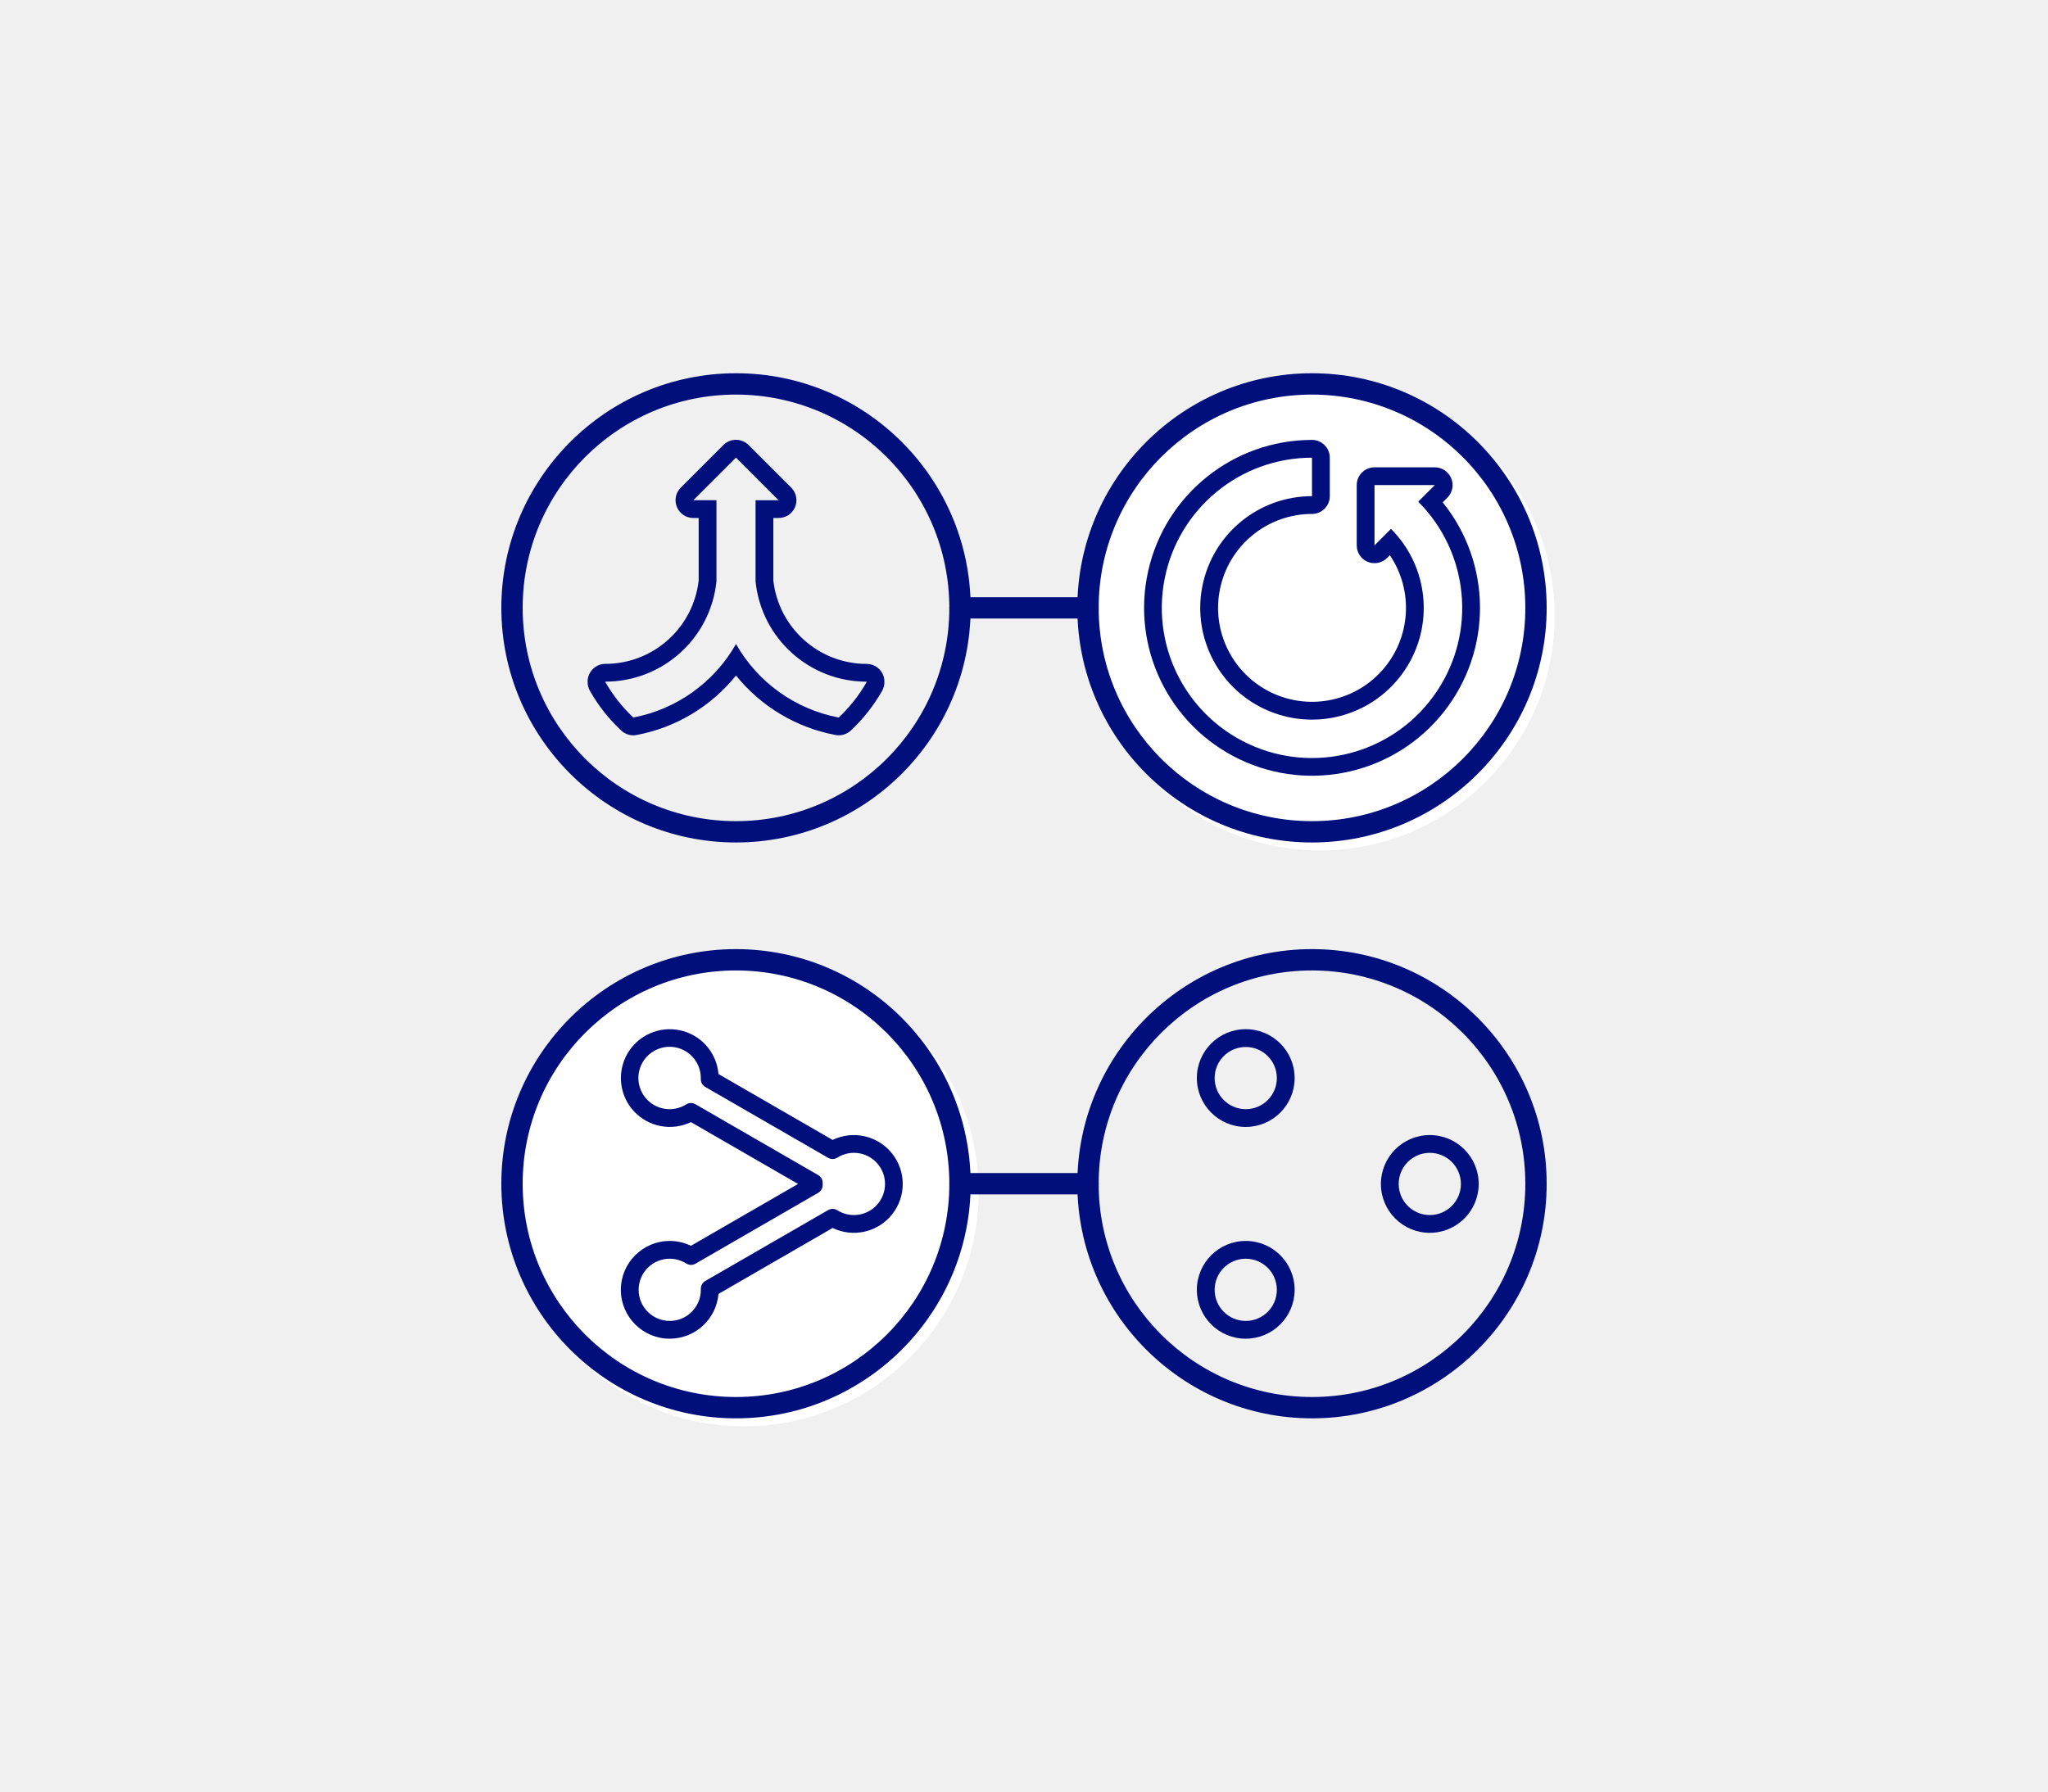
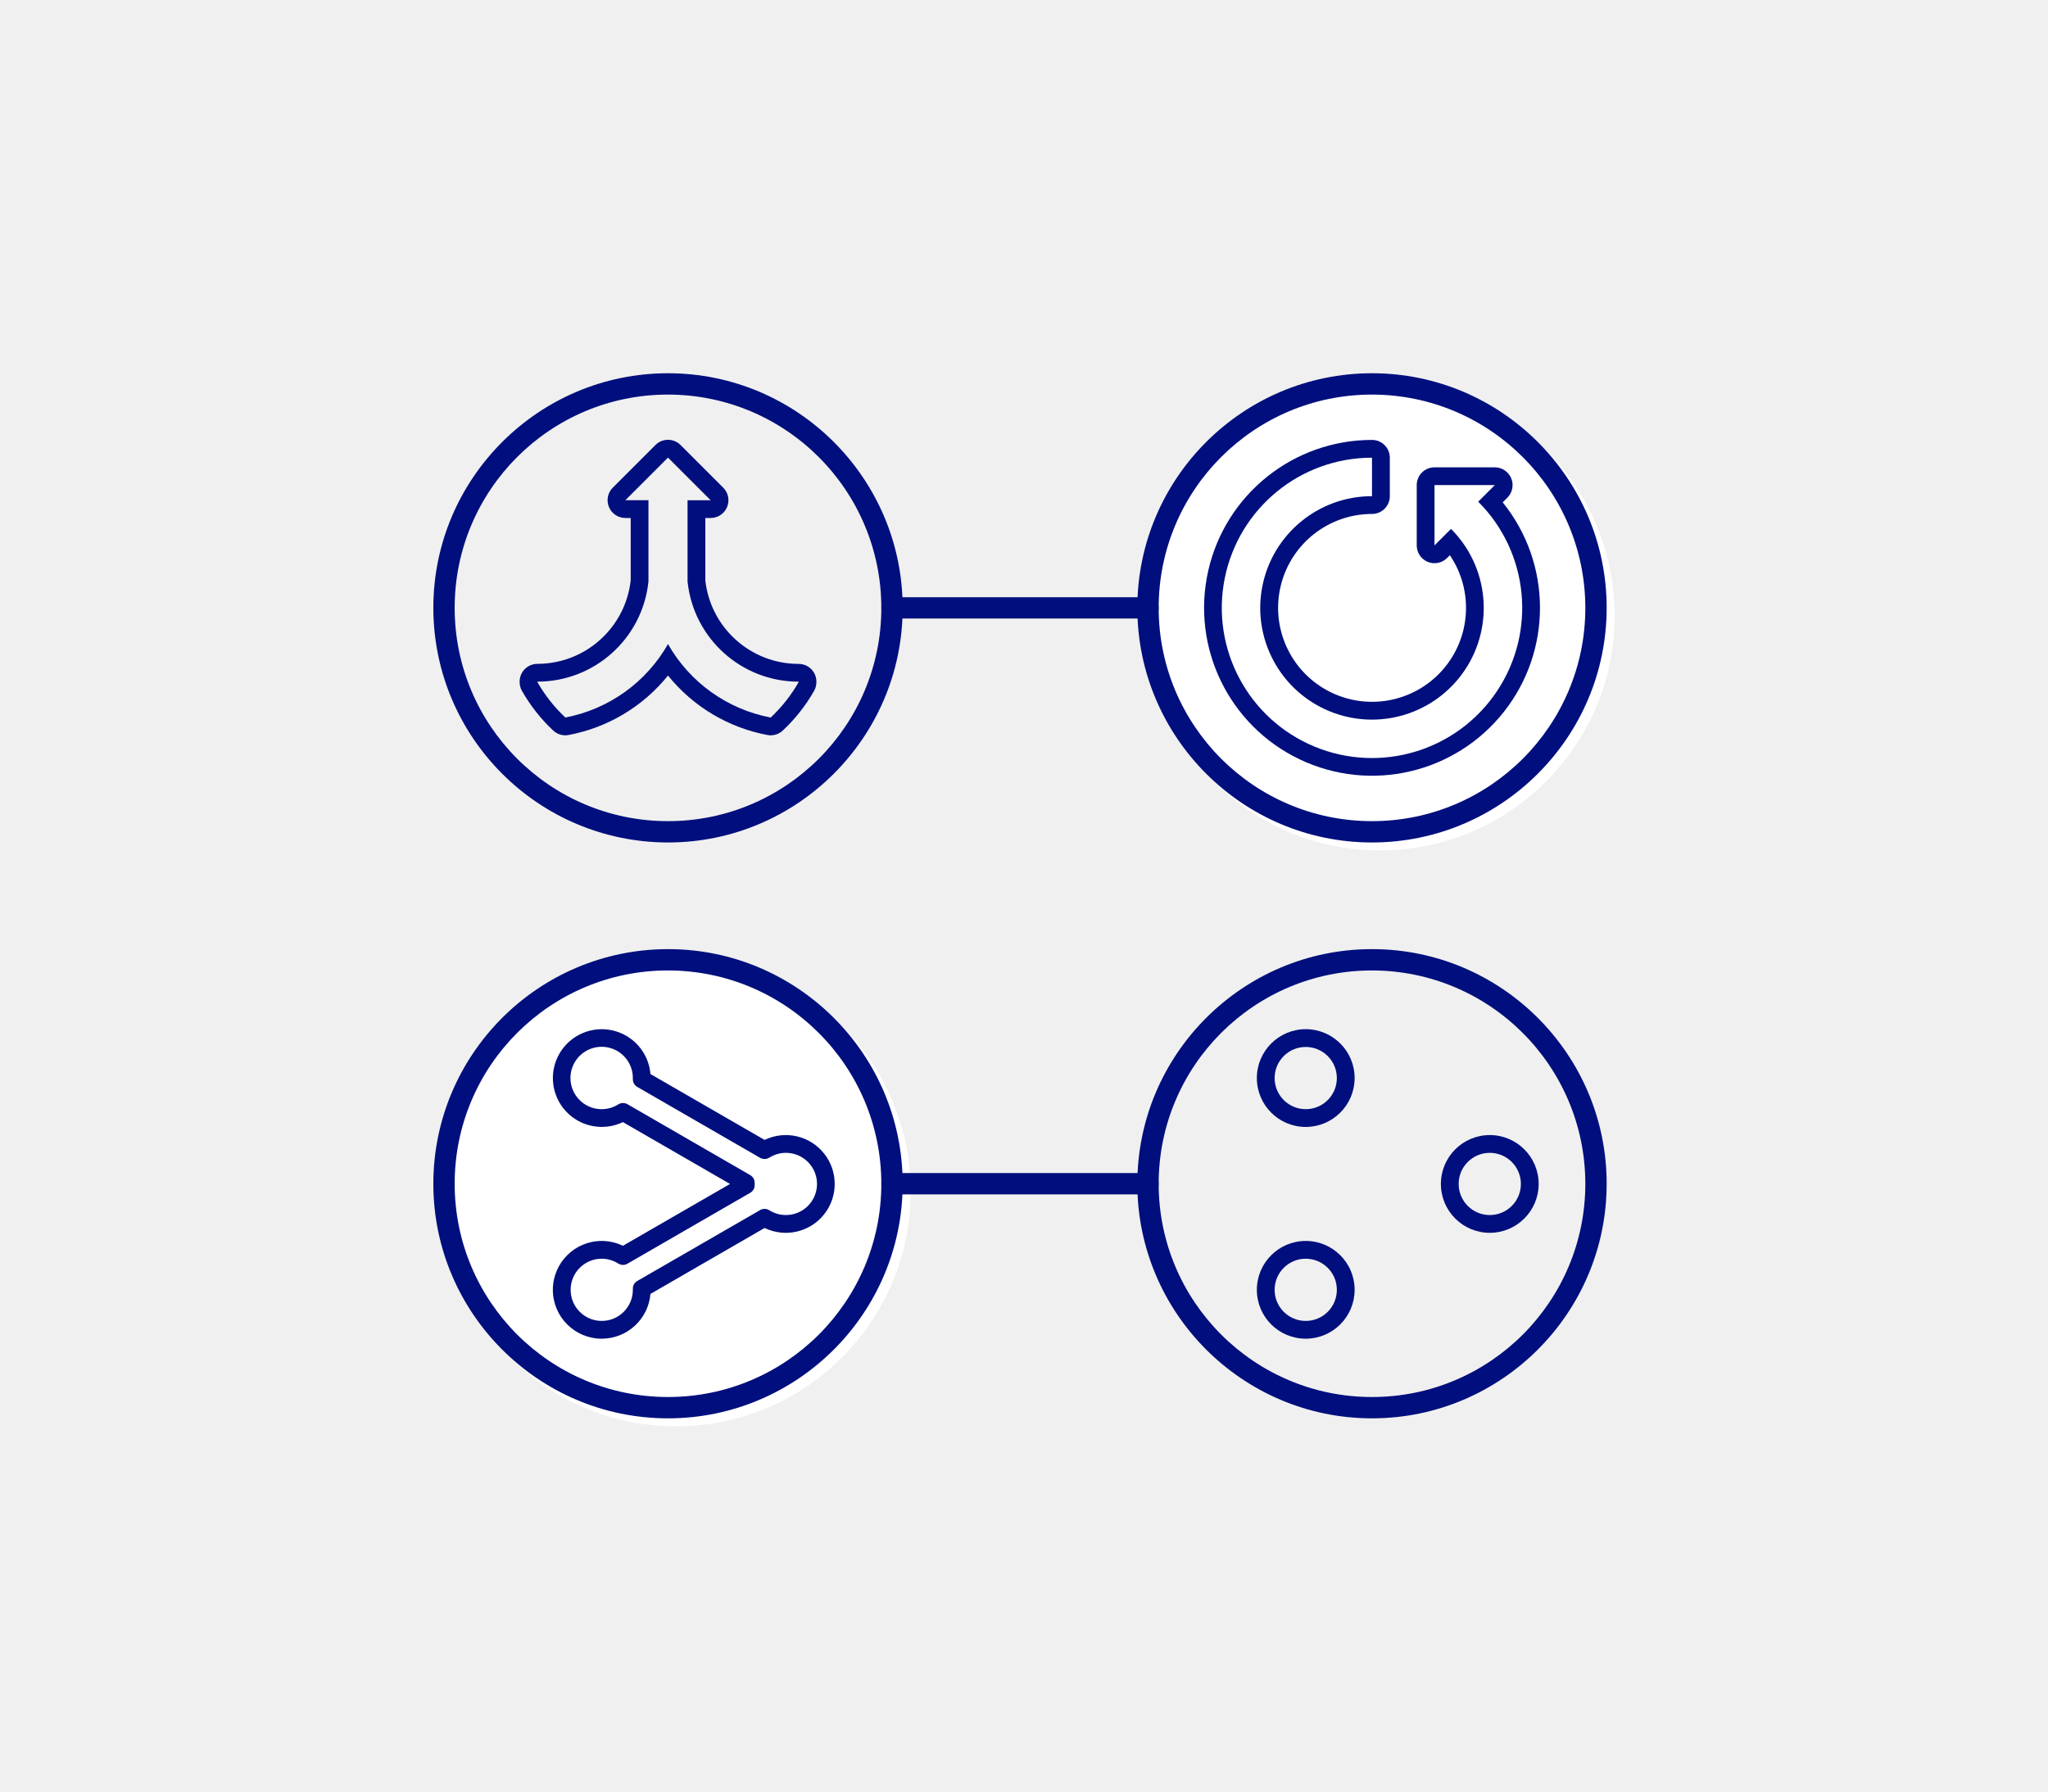
<svg xmlns="http://www.w3.org/2000/svg" id="OUTLINES" viewBox="0 0 1152 1008">
  <defs>
-     <style>.cls-1{fill:#fff;}.cls-2{fill:#000f7c;}</style>
+     <style>.cls-1{fill:#fff;}.cls-2{fill:#000f7d;}</style>
  </defs>
-   <circle class="cls-1" cx="418.5" cy="670.5" r="126" />
-   <path class="cls-1" d="M418.5,802.49c-72.78,0-132-59.21-132-132s59.21-132,132-132a132.14,132.14,0,0,1,132,132C550.5,743.28,491.29,802.49,418.5,802.49Zm0-252a120,120,0,1,0,120,120A120.13,120.13,0,0,0,418.5,550.5Z" />
-   <circle class="cls-1" cx="742.5" cy="346.5" r="126" />
-   <path class="cls-1" d="M742.5,478.49c-72.78,0-132-59.21-132-132s59.21-132,132-132a132.14,132.14,0,0,1,132,132C874.5,419.28,815.29,478.49,742.5,478.49Zm0-252a120,120,0,1,0,120,120A120.13,120.13,0,0,0,742.5,226.5Z" />
-   <path class="cls-2" d="M738,474c-72.78,0-132-59.22-132-132s59.22-132,132-132,132,59.22,132,132S810.79,474,738,474Zm0-252A120,120,0,1,0,858,342,120.13,120.13,0,0,0,738,222Z" />
-   <path class="cls-2" d="M738,257.51v21.65a62.86,62.86,0,1,0,44.44,18.41l-9.28,9.29V272.93h33.92l-9.33,9.33A84.49,84.49,0,1,1,738,257.51m0-10a94.47,94.47,0,1,0,73.52,35.12l2.63-2.63a10,10,0,0,0-7.07-17.07H773.16a10,10,0,0,0-10,10v33.93a10,10,0,0,0,17.07,7.07l1.55-1.55A52.85,52.85,0,1,1,738,289.16a10,10,0,0,0,10-10V257.51a10,10,0,0,0-10-10Z" />
-   <path class="cls-2" d="M414,474c-72.78,0-132-59.21-132-132s59.21-132,132-132,132,59.21,132,132A132.14,132.14,0,0,1,414,474Zm0-252A120,120,0,1,0,534,342,120.13,120.13,0,0,0,414,222Z" />
-   <path class="cls-2" d="M414,257.46l24,24H425v45.7a62.81,62.81,0,0,0,62.47,56.37v.25a84.92,84.92,0,0,1-15.71,19.93A84.6,84.6,0,0,1,414,362.35a84.58,84.58,0,0,1-57.76,41.34,84.92,84.92,0,0,1-15.71-19.93v-.25A62.83,62.83,0,0,0,403,327.14v-45.7H390l24-24m0-10a10,10,0,0,0-7.07,2.92l-24,24A10,10,0,0,0,390,291.44h3v35.17a52.83,52.83,0,0,1-52.47,46.9,10,10,0,0,0-10,10v.25a10,10,0,0,0,1.31,4.95A94.43,94.43,0,0,0,349.41,411a10,10,0,0,0,6.83,2.71,9.59,9.59,0,0,0,1.85-.18A94.15,94.15,0,0,0,414,380.06a94.15,94.15,0,0,0,55.91,33.45,9.77,9.77,0,0,0,1.86.18A10,10,0,0,0,478.6,411a94.69,94.69,0,0,0,17.57-22.27,10,10,0,0,0,1.31-4.95v-.25a10,10,0,0,0-10-10A52.83,52.83,0,0,1,435,326.61V291.44h3a10,10,0,0,0,7.07-17.07l-24-24a10,10,0,0,0-7.07-2.92Z" />
-   <path class="cls-2" d="M738,798c-72.78,0-132-59.22-132-132s59.22-132,132-132,132,59.22,132,132S810.79,798,738,798Zm0-252A120,120,0,1,0,858,666,120.14,120.14,0,0,0,738,546Z" />
-   <path class="cls-2" d="M700.73,634.05a27.5,27.5,0,1,1,27.5-27.5A27.53,27.53,0,0,1,700.73,634.05Zm0-45a17.5,17.5,0,1,0,17.5,17.5A17.52,17.52,0,0,0,700.73,589.05Z" />
-   <path class="cls-2" d="M804.26,693.62a27.5,27.5,0,1,1,27.5-27.5A27.52,27.52,0,0,1,804.26,693.62Zm0-45a17.5,17.5,0,1,0,17.5,17.5A17.52,17.52,0,0,0,804.26,648.62Z" />
-   <path class="cls-2" d="M700.73,753.19a27.5,27.5,0,1,1,27.5-27.5A27.53,27.53,0,0,1,700.73,753.19Zm0-45a17.5,17.5,0,1,0,17.5,17.5A17.52,17.52,0,0,0,700.73,708.19Z" />
-   <path class="cls-2" d="M414,798c-72.78,0-132-59.21-132-132s59.21-132,132-132A132.14,132.14,0,0,1,546,666C546,738.78,486.79,798,414,798Zm0-252A120,120,0,1,0,534,666,120.13,120.13,0,0,0,414,546Z" />
-   <path class="cls-2" d="M376.73,753.19a27.5,27.5,0,0,1,0-55,27.24,27.24,0,0,1,11.91,2.73l60.26-34.8-60.26-34.79a27.49,27.49,0,1,1,15.5-27.05l64.21,37.07a27.5,27.5,0,1,1,0,49.55L404.14,728A27.54,27.54,0,0,1,376.73,753.19Zm0-45a17.5,17.5,0,1,0,17.5,17.5c0-.18,0-.34,0-.5a5,5,0,0,1,2.5-4.48l69.09-39.88a5,5,0,0,1,5.17.09,17.5,17.5,0,1,0,0-29.6,5,5,0,0,1-5.17.1L396.7,611.53a5,5,0,0,1-2.5-4.47l0-.49a17.55,17.55,0,1,0-8.2,14.79,5,5,0,0,1,5.17-.1l69.09,39.89a5,5,0,0,1,2.49,4.47c0,.16,0,.32,0,.48s0,.36,0,.53a5,5,0,0,1-2.49,4.47L391.2,711a5,5,0,0,1-5.17-.1A17.39,17.39,0,0,0,376.73,708.19Z" />
-   <path class="cls-2" d="M612,348H540a6,6,0,0,1,0-12h72a6,6,0,0,1,0,12Z" />
-   <path class="cls-2" d="M612,672H540a6,6,0,0,1,0-12h72a6,6,0,0,1,0,12Z" />
+   <circle class="cls-1" cx="380.25" cy="670.5" r="126" />
+   <path class="cls-1" d="M380.25,802.49c-72.79,0-132-59.21-132-132a132.14,132.14,0,0,1,132-132c72.78,0,132,59.21,132,132S453,802.49,380.25,802.49Zm0-252a120,120,0,1,0,120,120A120.13,120.13,0,0,0,380.25,550.5Z" />
+   <circle class="cls-1" cx="776.25" cy="346.5" r="126" />
+   <path class="cls-1" d="M776.25,478.49c-72.78,0-132-59.21-132-132s59.21-132,132-132a132.14,132.14,0,0,1,132,132C908.25,419.28,849,478.49,776.25,478.49Zm0-252a120,120,0,1,0,120,120A120.13,120.13,0,0,0,776.25,226.5Z" />
+   <path class="cls-2" d="M771.75,474c-72.78,0-132-59.22-132-132s59.22-132,132-132,132,59.22,132,132S844.54,474,771.75,474Zm0-252a120,120,0,1,0,120,120A120.13,120.13,0,0,0,771.75,222Z" />
+   <path class="cls-2" d="M771.75,257.51v21.65a62.86,62.86,0,1,0,44.44,18.41l-9.28,9.29V272.93h33.92l-9.33,9.33a84.49,84.49,0,1,1-59.75-24.75m0-10a94.47,94.47,0,1,0,73.52,35.12L847.9,280a10,10,0,0,0-7.07-17.07H806.91a10,10,0,0,0-10,10v33.93A10,10,0,0,0,814,313.93l1.55-1.55a52.85,52.85,0,1,1-43.78-23.22,10,10,0,0,0,10-10V257.51a10,10,0,0,0-10-10Z" />
+   <path class="cls-2" d="M375.75,474a132.14,132.14,0,0,1-132-132c0-72.78,59.21-132,132-132s132,59.21,132,132S448.53,474,375.75,474Zm0-252a120,120,0,1,0,120,120A120.13,120.13,0,0,0,375.75,222Z" />
+   <path class="cls-2" d="M375.75,257.46l24,24h-13v45.7a62.83,62.83,0,0,0,62.48,56.37v.25a85.22,85.22,0,0,1-15.72,19.93,84.58,84.58,0,0,1-57.76-41.34A84.6,84.6,0,0,1,318,403.69a84.92,84.92,0,0,1-15.71-19.93v-.25a62.81,62.81,0,0,0,62.47-56.37v-45.7h-13l24-24m0-10a10,10,0,0,0-7.07,2.92l-24,24a10,10,0,0,0,7.07,17.07h3v35.17a52.83,52.83,0,0,1-52.47,46.9,10,10,0,0,0-10,10v.25a10,10,0,0,0,1.31,4.95A94.69,94.69,0,0,0,311.15,411a10,10,0,0,0,6.83,2.71,9.77,9.77,0,0,0,1.86-.18,94.15,94.15,0,0,0,55.91-33.45,94.15,94.15,0,0,0,55.91,33.45,9.59,9.59,0,0,0,1.85.18,10,10,0,0,0,6.83-2.71,94.43,94.43,0,0,0,17.57-22.27,10,10,0,0,0,1.32-4.95v-.25a10,10,0,0,0-10-10,52.83,52.83,0,0,1-52.48-46.9V291.44h3a10,10,0,0,0,7.07-17.07l-24-24a10,10,0,0,0-7.07-2.92Z" />
+   <path class="cls-2" d="M771.75,798c-72.78,0-132-59.22-132-132s59.22-132,132-132,132,59.22,132,132S844.54,798,771.75,798Zm0-252a120,120,0,1,0,120,120A120.14,120.14,0,0,0,771.75,546Z" />
+   <path class="cls-2" d="M734.48,634.05a27.5,27.5,0,1,1,27.5-27.5A27.53,27.53,0,0,1,734.48,634.05Zm0-45a17.5,17.5,0,1,0,17.5,17.5A17.52,17.52,0,0,0,734.48,589.05Z" />
+   <path class="cls-2" d="M838,693.62a27.5,27.5,0,1,1,27.5-27.5A27.52,27.52,0,0,1,838,693.62Zm0-45a17.5,17.5,0,1,0,17.5,17.5A17.52,17.52,0,0,0,838,648.62Z" />
+   <path class="cls-2" d="M734.48,753.19a27.5,27.5,0,1,1,27.5-27.5A27.53,27.53,0,0,1,734.48,753.19Zm0-45a17.5,17.5,0,1,0,17.5,17.5A17.52,17.52,0,0,0,734.48,708.19Z" />
+   <path class="cls-2" d="M375.75,798c-72.79,0-132-59.21-132-132a132.14,132.14,0,0,1,132-132c72.78,0,132,59.21,132,132S448.53,798,375.75,798Zm0-252a120,120,0,1,0,120,120A120.13,120.13,0,0,0,375.75,546Z" />
+   <path class="cls-2" d="M338.48,753.19a27.5,27.5,0,0,1,0-55,27.23,27.23,0,0,1,11.9,2.73l60.27-34.8-60.27-34.79a27.49,27.49,0,1,1,15.5-27.05l64.21,37.07a27.5,27.5,0,1,1,0,49.55L365.88,728A27.53,27.53,0,0,1,338.48,753.19Zm0-45a17.5,17.5,0,1,0,17.5,17.5,4.46,4.46,0,0,1,0-.5,5,5,0,0,1,2.49-4.48l69.09-39.88a5,5,0,0,1,5.17.09,17.5,17.5,0,1,0,0-29.6,5,5,0,0,1-5.17.1l-69.09-39.89a5,5,0,0,1-2.49-4.47c0-.16,0-.32,0-.49a17.55,17.55,0,1,0-8.2,14.79,5,5,0,0,1,5.17-.1L422,661.15a5,5,0,0,1,2.5,4.47l0,.48c0,.2,0,.36,0,.53a5,5,0,0,1-2.5,4.47L352.94,711a5,5,0,0,1-5.17-.1A17.36,17.36,0,0,0,338.48,708.19Z" />
+   <path class="cls-2" d="M645.75,348h-144a6,6,0,0,1,0-12h144a6,6,0,0,1,0,12Z" />
+   <path class="cls-2" d="M645.75,672h-144a6,6,0,0,1,0-12h144a6,6,0,0,1,0,12Z" />
</svg>
